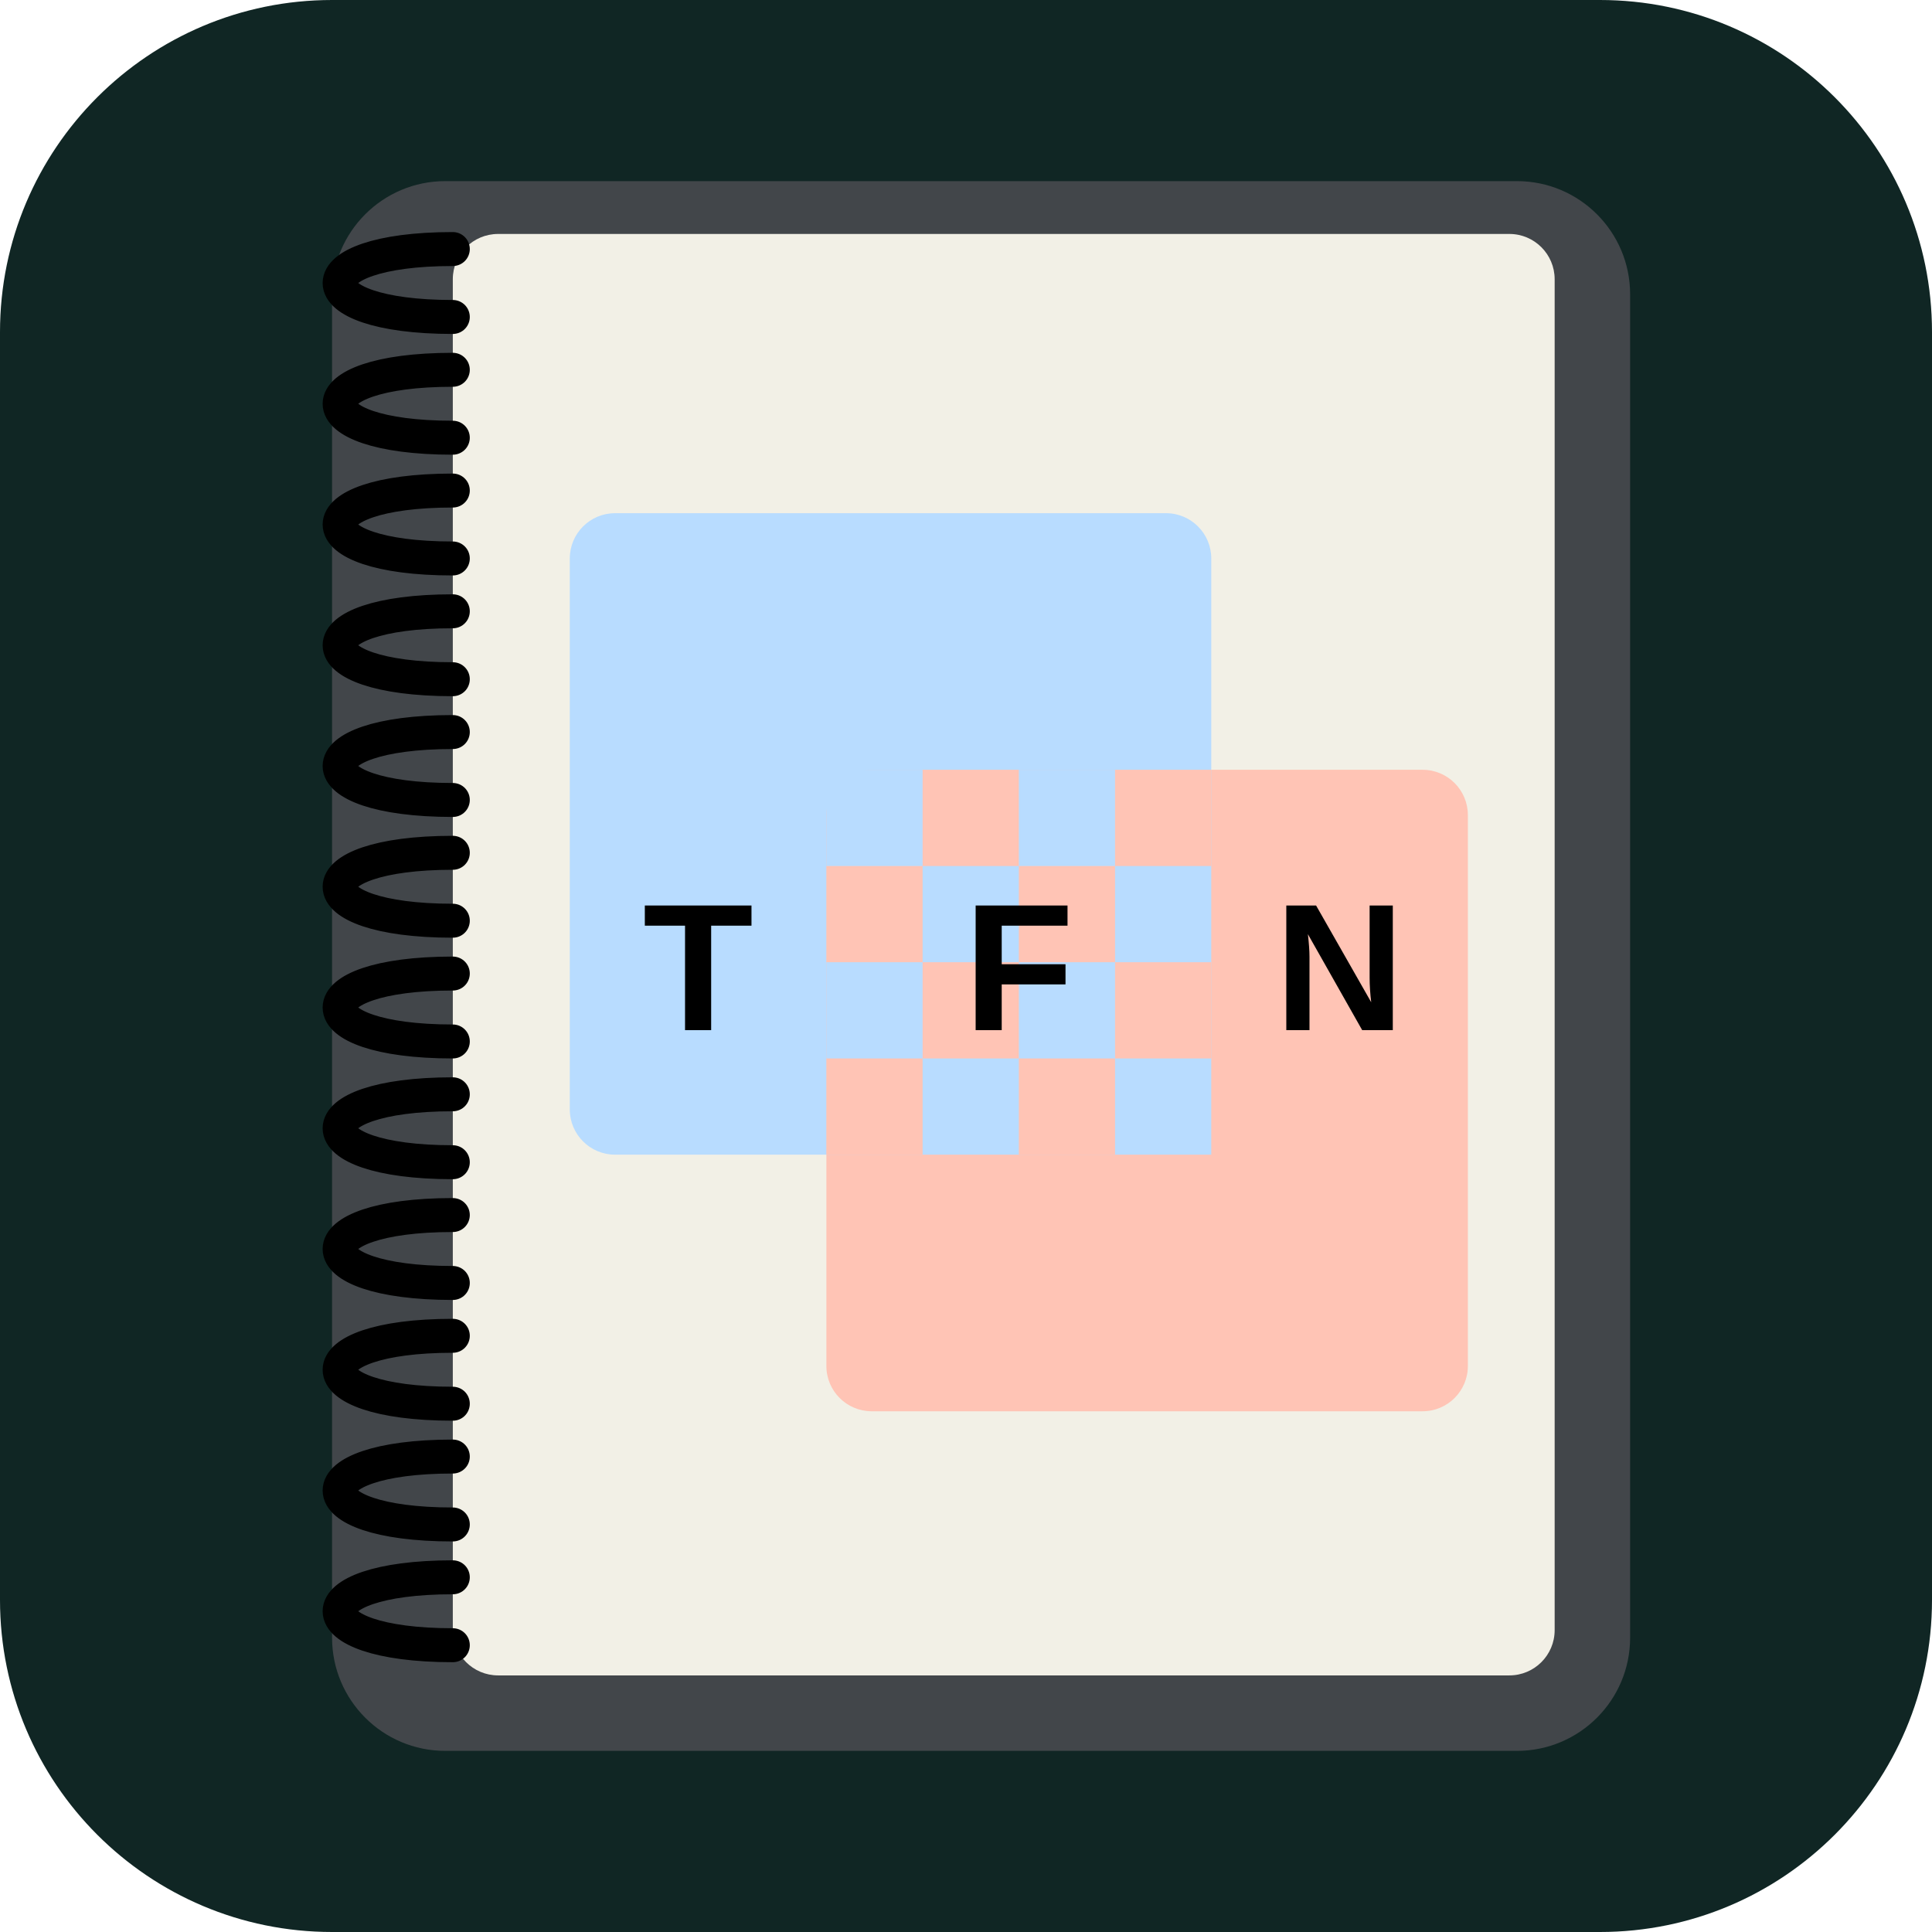
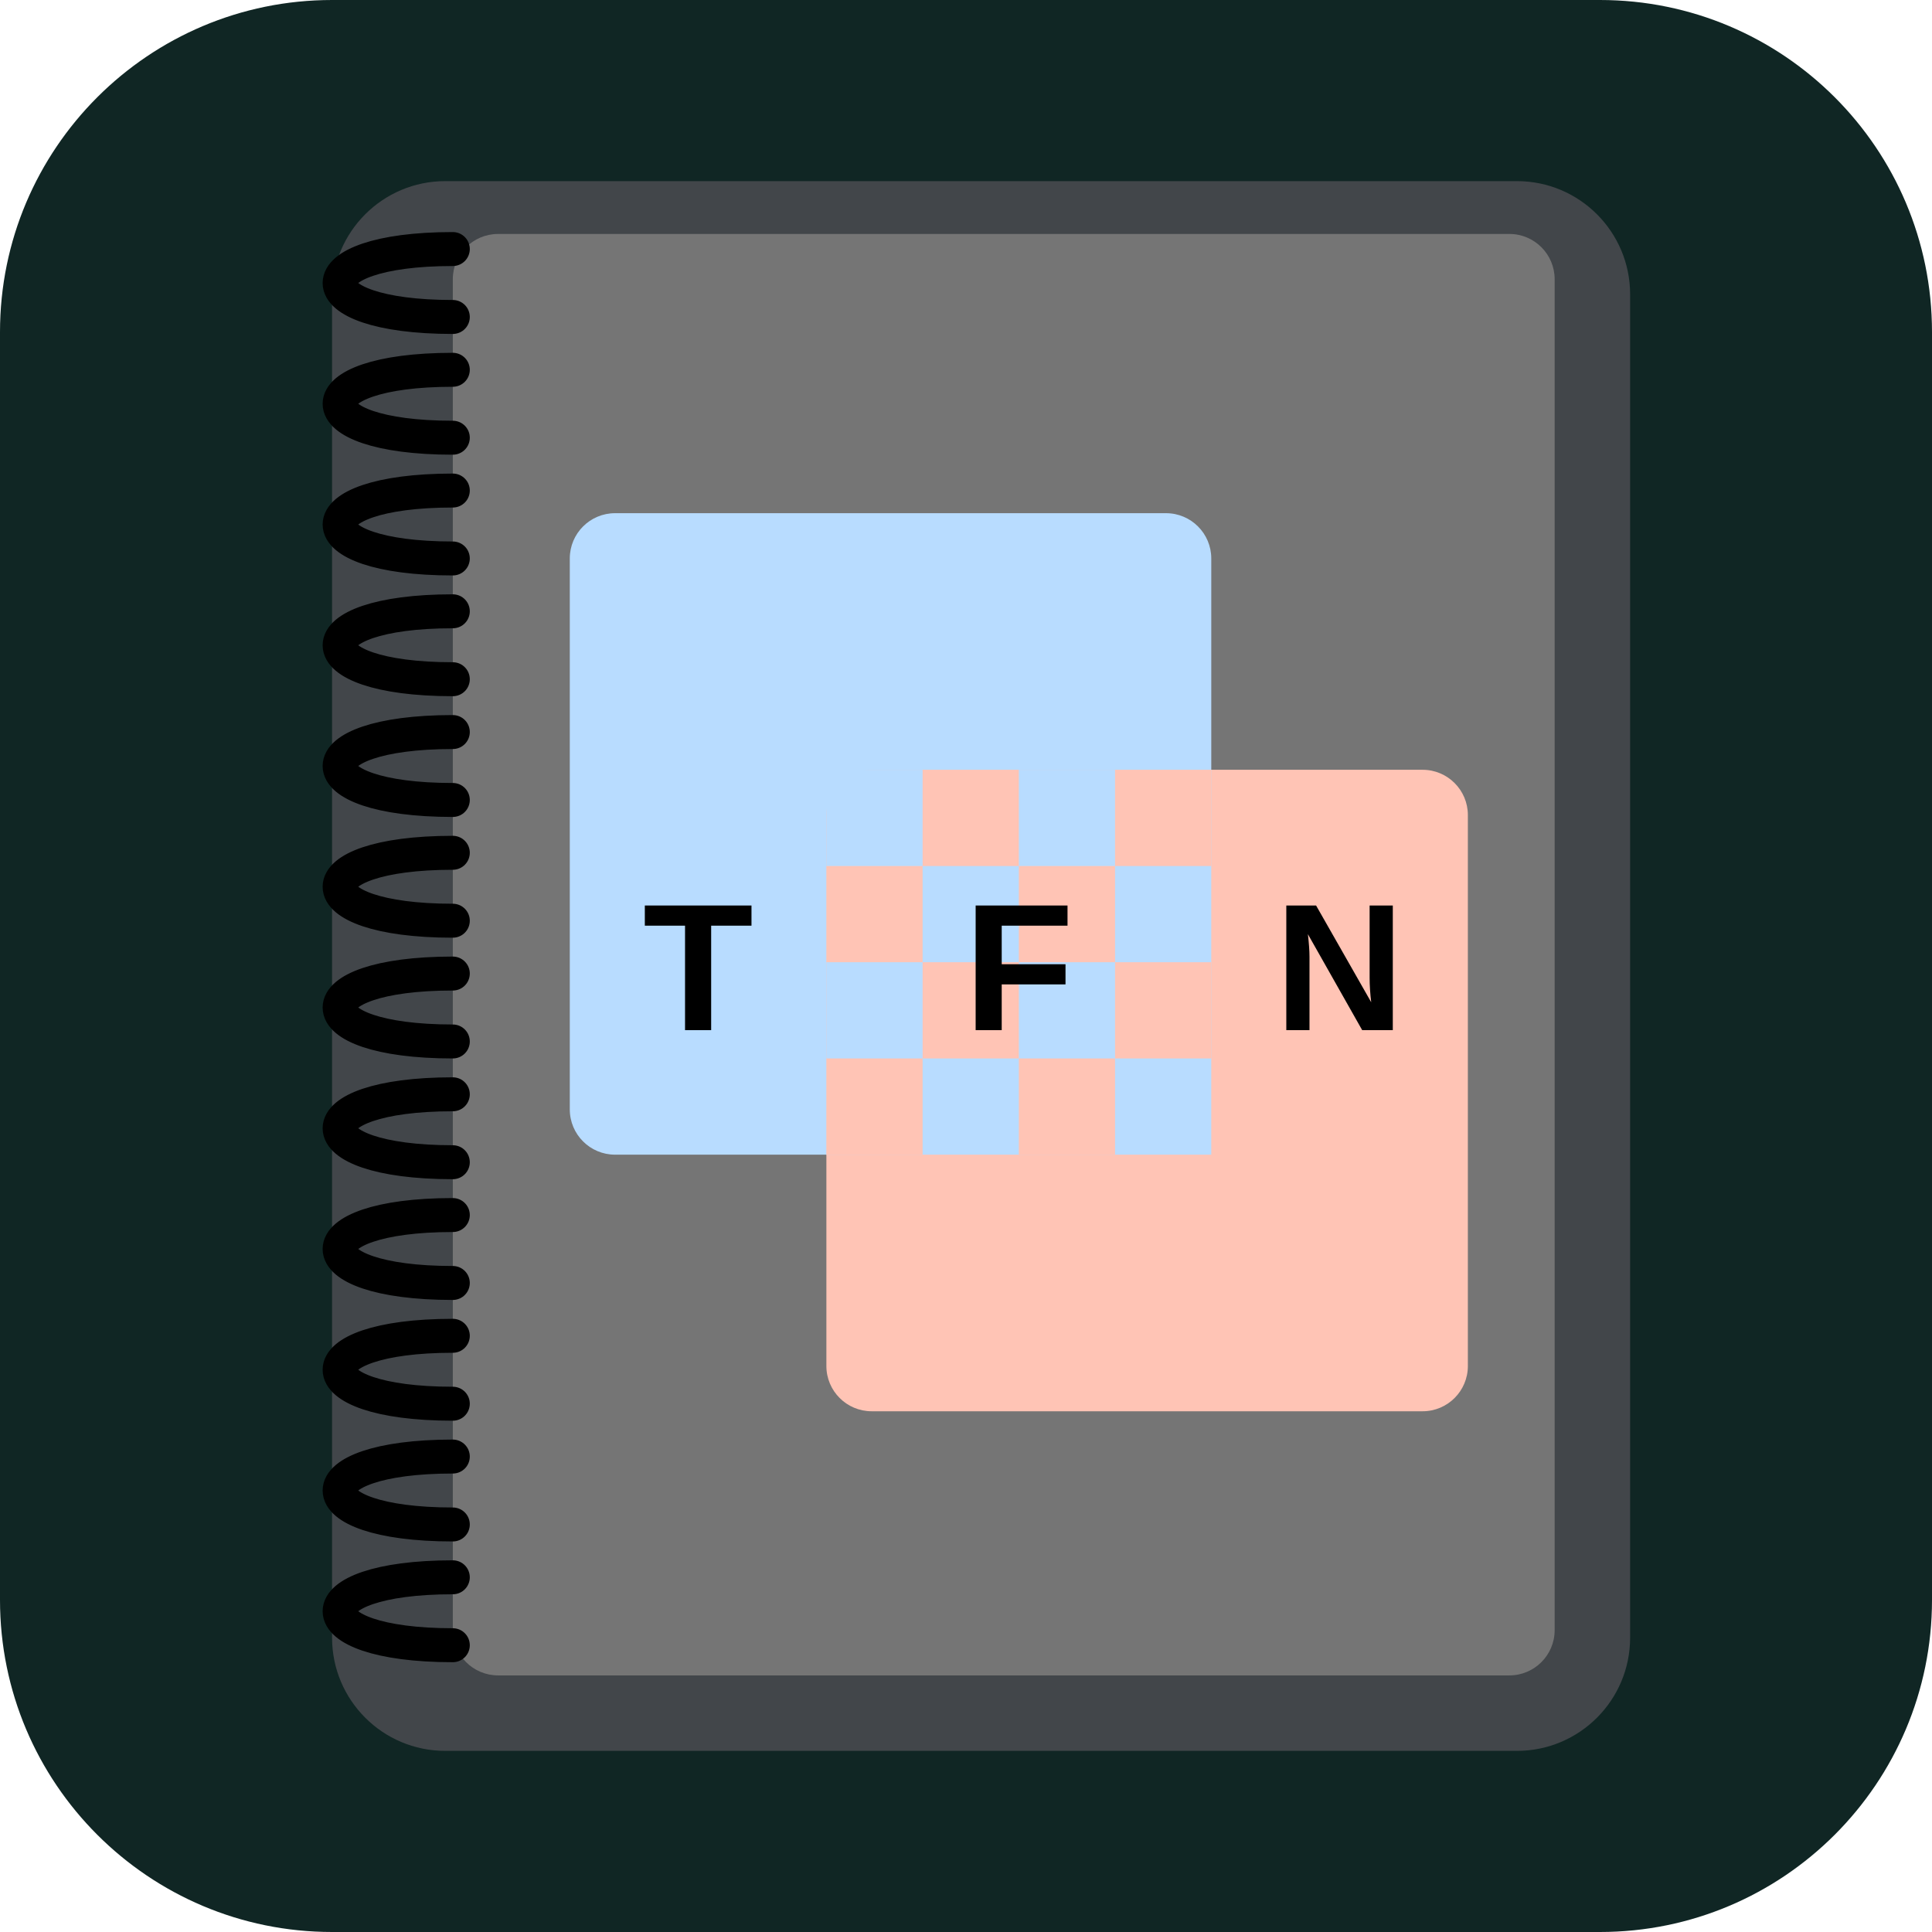
<svg xmlns="http://www.w3.org/2000/svg" width="512" height="512" viewBox="0 0 512 512">
  <rect width="512" height="512" rx="88" fill="#102624" />
  <rect x="88" y="48" width="344" height="416" rx="30" fill="#42464a" />
-   <rect x="120" y="62" width="292" height="382" rx="12" fill="#f2f0e6" />
+   <rect x="120" y="62" width="292" height="382" rx="12" fill="#757575" />
  <g fill="none" stroke="#000000" stroke-linecap="round" stroke-width="9">
    <path d="M120 66c-40 0-40 18 0 18" />
    <path d="M120 98c-40 0-40 18 0 18" />
    <path d="M120 130c-40 0-40 18 0 18" />
    <path d="M120 162c-40 0-40 18 0 18" />
    <path d="M120 194c-40 0-40 18 0 18" />
    <path d="M120 226c-40 0-40 18 0 18" />
    <path d="M120 258c-40 0-40 18 0 18" />
    <path d="M120 290c-40 0-40 18 0 18" />
    <path d="M120 322c-40 0-40 18 0 18" />
    <path d="M120 354c-40 0-40 18 0 18" />
    <path d="M120 386c-40 0-40 18 0 18" />
    <path d="M120 418c-40 0-40 18 0 18" />
  </g>
  <g transform="translate(14 -40)">
    <rect x="137" y="176" width="170" height="170" rx="12" fill="#b8dcff" />
    <rect x="205" y="244" width="170" height="170" rx="12" fill="#ffc4b5" />
    <rect x="205" y="244" width="102" height="102" fill="#b8dcff" />
    <g fill="#ffc4b5">
      <rect x="230.5" y="244" width="25.5" height="25.5" />
      <rect x="281.5" y="244" width="25.5" height="25.5" />
      <rect x="205" y="269.5" width="25.5" height="25.5" />
      <rect x="256" y="269.5" width="25.5" height="25.5" />
      <rect x="230.5" y="295" width="25.5" height="25.5" />
      <rect x="281.5" y="295" width="25.5" height="25.5" />
      <rect x="205" y="320.5" width="25.5" height="25.5" />
      <rect x="256" y="320.5" width="25.5" height="25.5" />
    </g>
    <g fill="#000000" font-family="Arial, Helvetica, sans-serif" font-size="48" font-weight="800" text-anchor="middle">
      <text x="171" y="313">T</text>
      <text x="256" y="313">F</text>
      <text x="341" y="313">N</text>
    </g>
  </g>
</svg>
